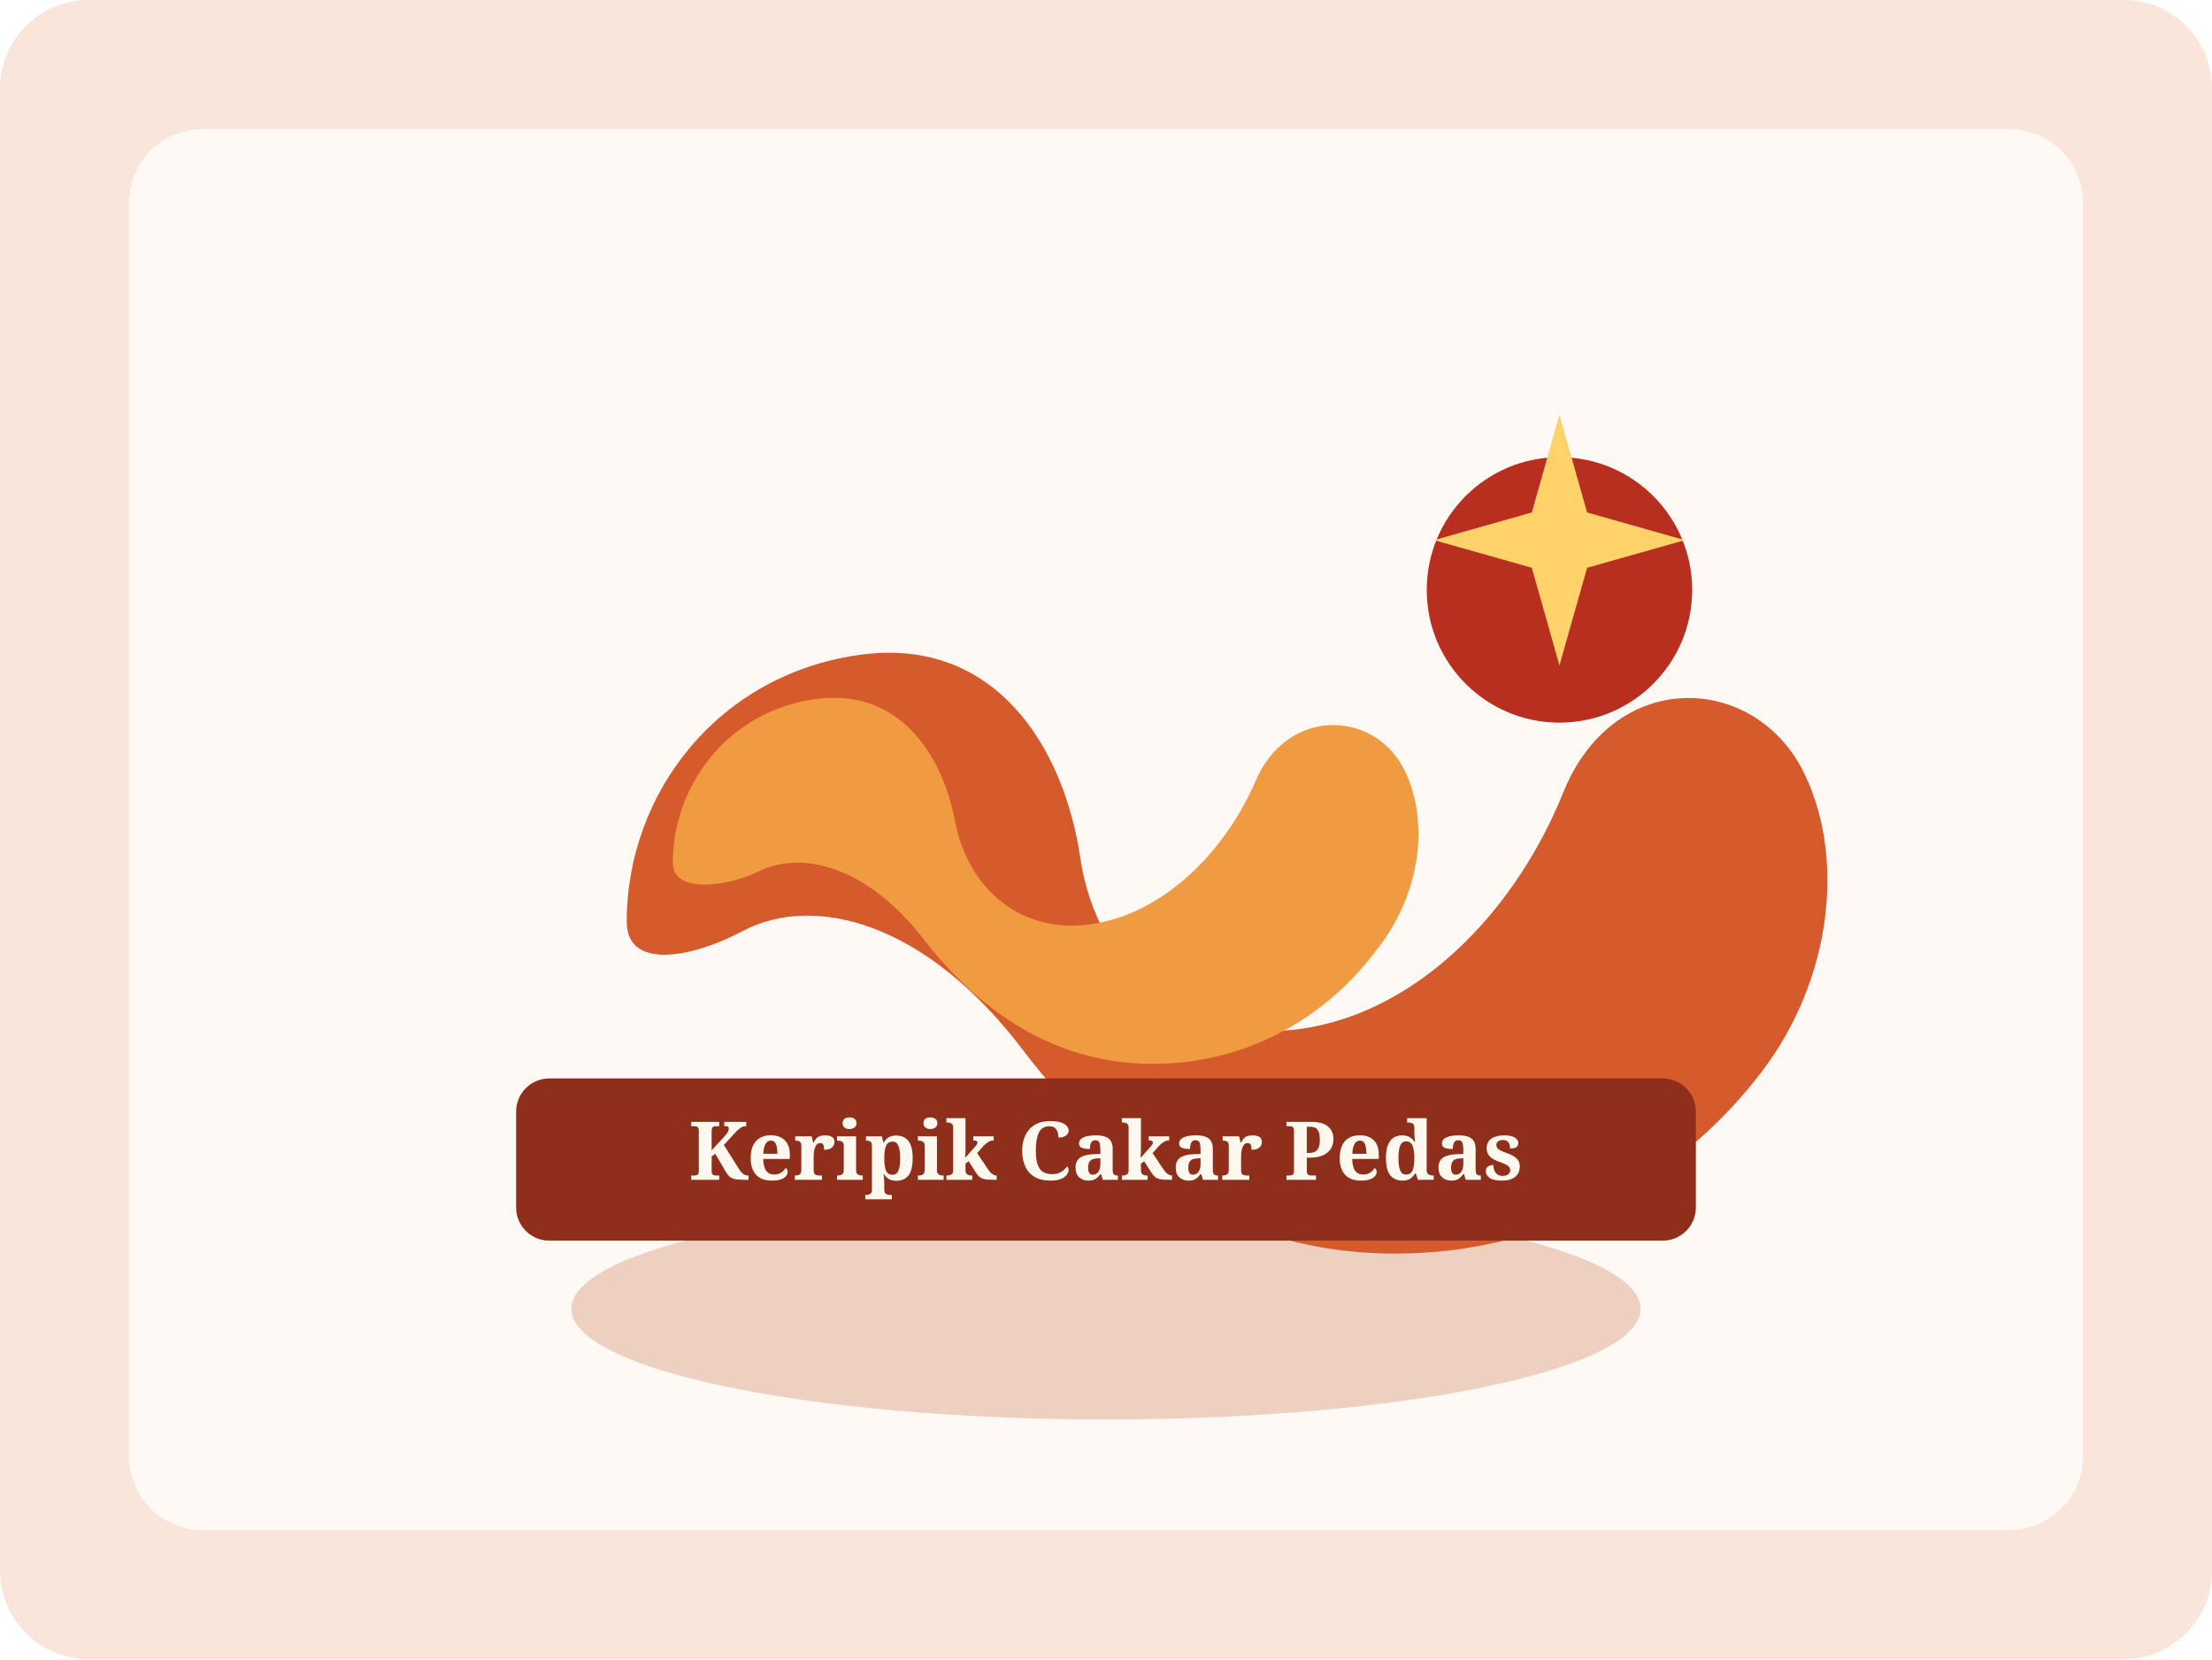
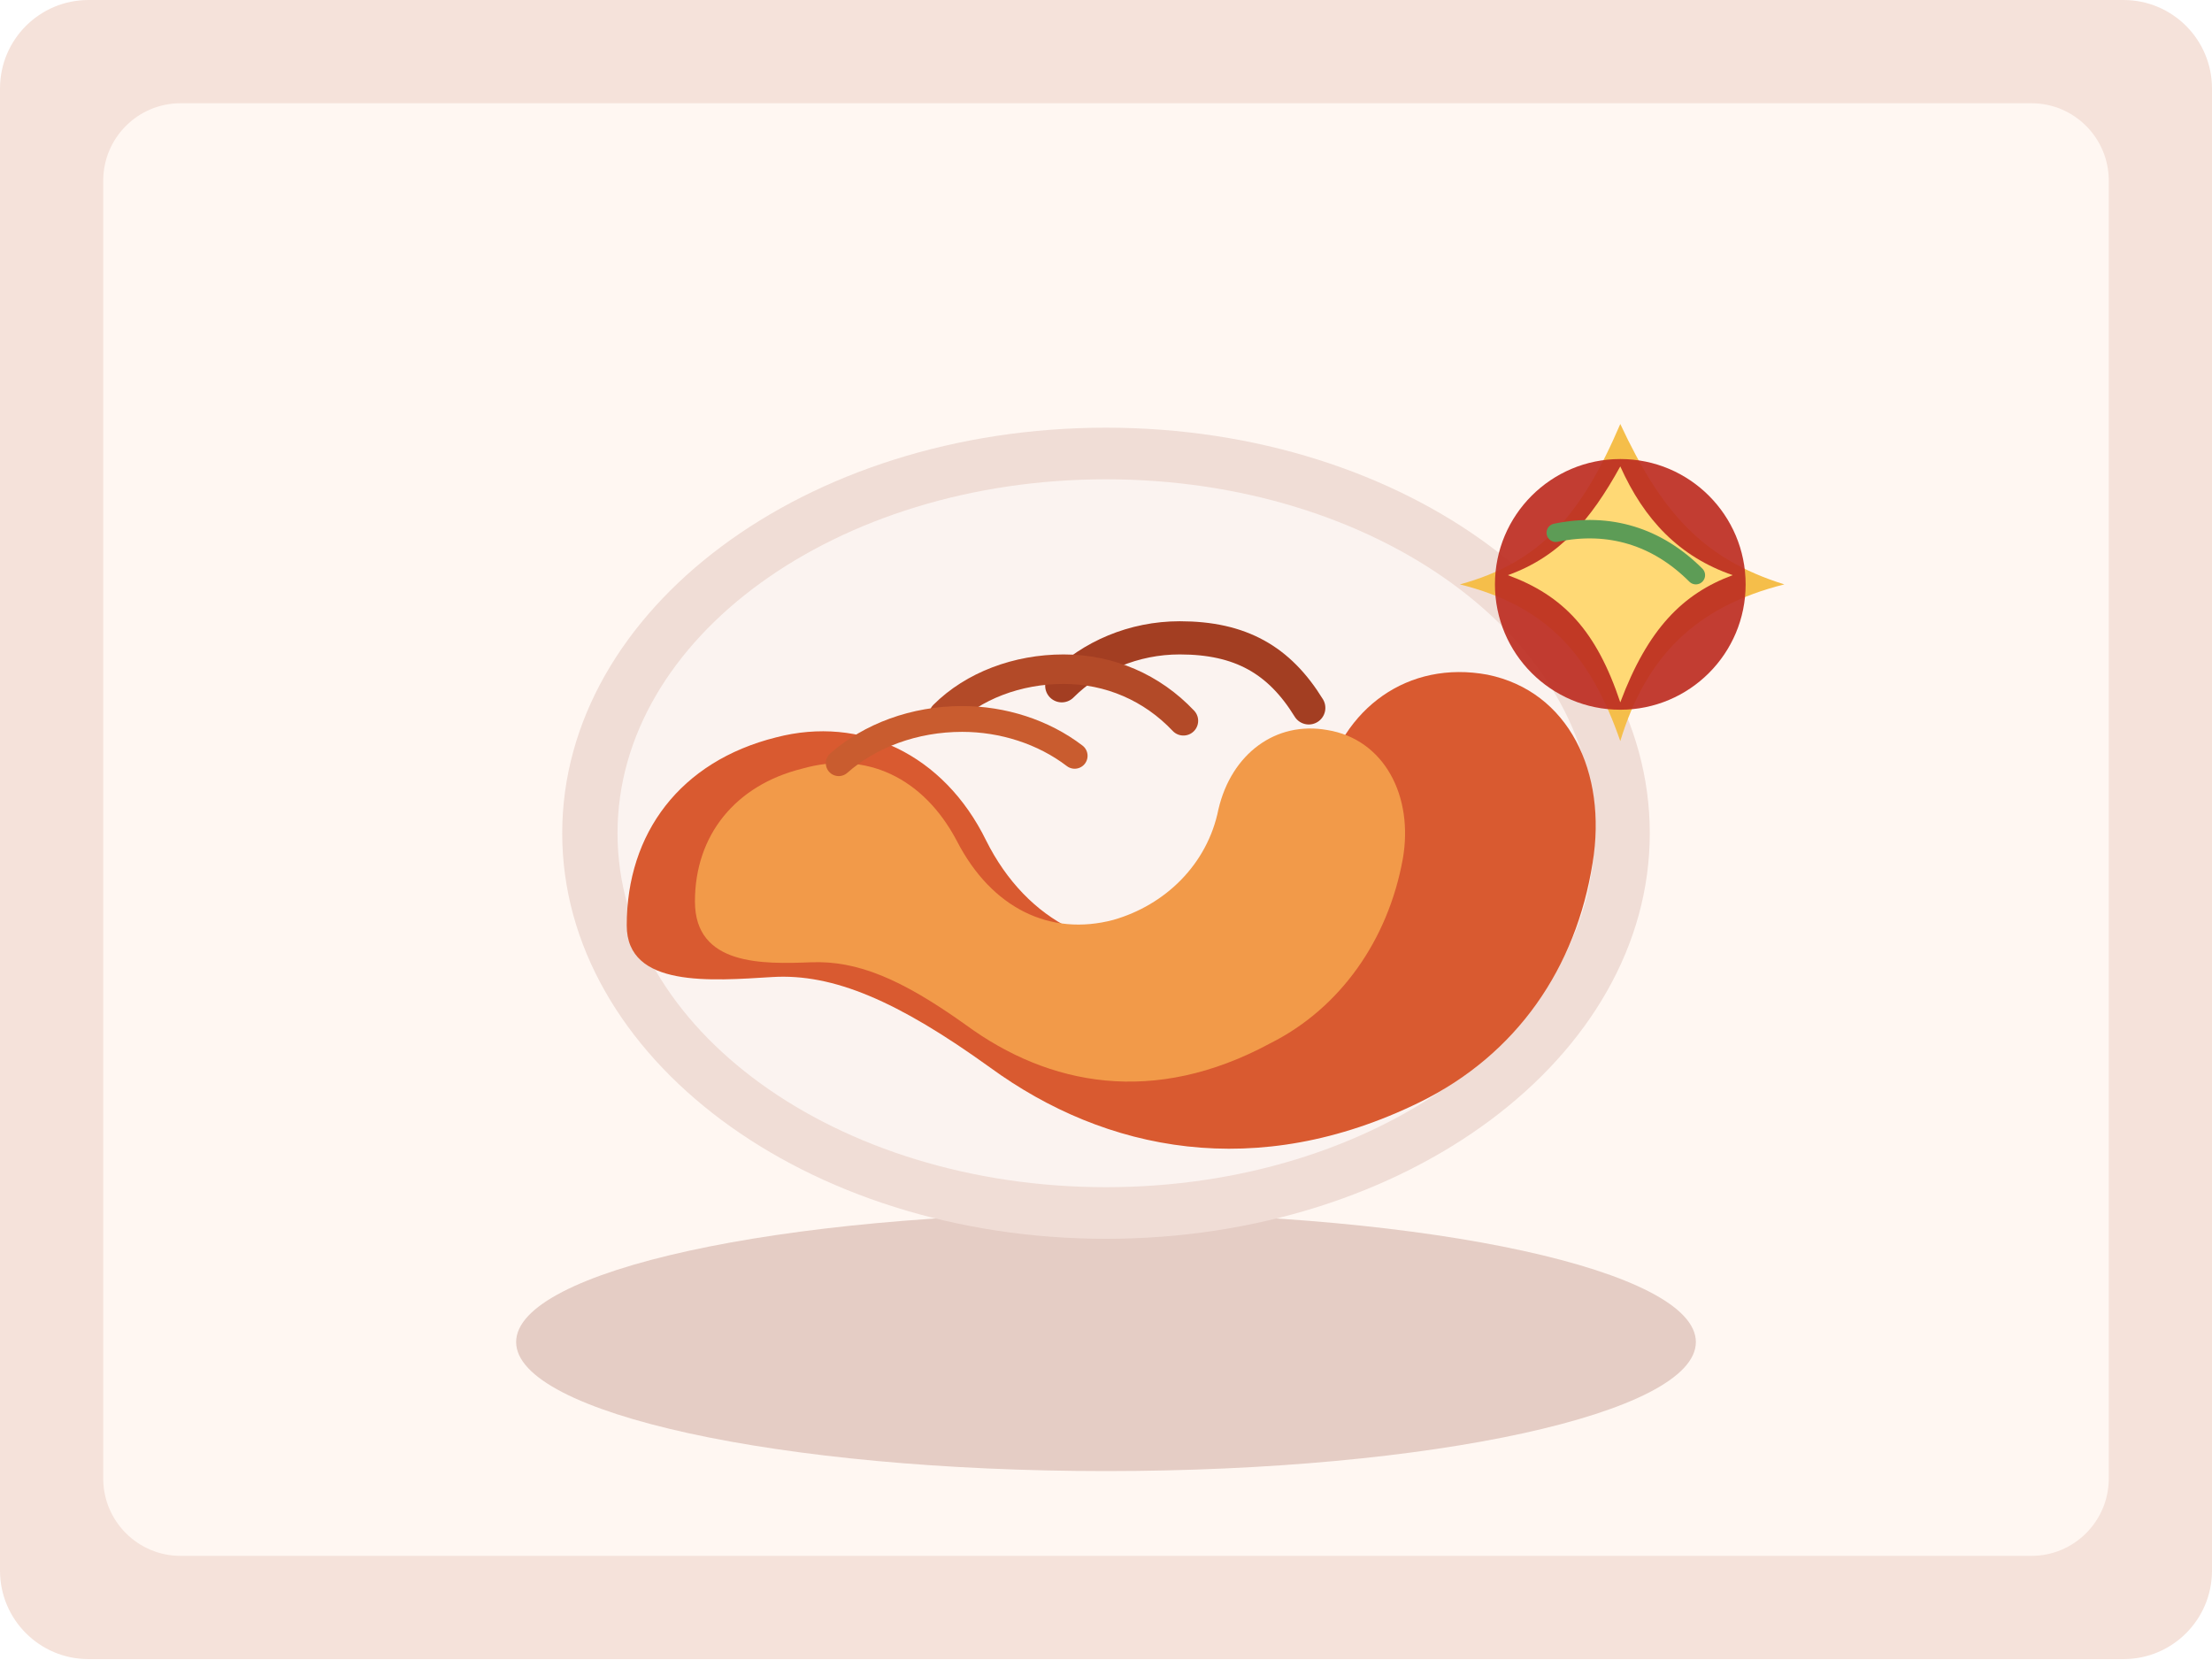
<svg xmlns="http://www.w3.org/2000/svg" width="1200" height="900" viewBox="0 0 1200 900" fill="none">
-   <rect width="1200" height="900" rx="48" fill="#F9E5DA" />
-   <rect x="70" y="70" width="1060" height="760" rx="40" fill="#FFF9F5" />
-   <ellipse cx="600" cy="710" rx="290" ry="60" fill="#EDD0C0" />
-   <path d="M340 500C340 430 390 365 468 355C540 346 577 405 586 465C595 528 648 572 717 556C774 543 823 492 848 430C875 363 949 365 977 416C1002 463 994 531 956 581C915 635 856 669 789 678C676 692 602 631 556 571C502 499 441 485 403 505C377 519 340 527 340 500Z" fill="#D65B2C" />
-   <path d="M365 468C365 426 395 385 444 379C488 374 511 409 518 445C525 483 556 510 599 500C634 492 665 461 681 424C698 384 744 385 761 416C776 444 771 485 747 515C721 550 684 571 644 576C576 584 531 547 503 512C471 469 434 461 411 473C394 481 365 485 365 468Z" fill="#F09B42" />
-   <circle cx="846" cy="320" r="72" fill="#B92F1F" />
-   <path d="M846 225L861 278L914 293L861 308L846 361L831 308L778 293L831 278L846 225Z" fill="#FFD36A" />
-   <rect x="280" y="585" width="640" height="88" rx="18" fill="#8E2E1B" />
-   <text x="600" y="640" text-anchor="middle" fill="#FFF8EF" font-size="44" font-family="Georgia, serif" font-weight="700">Keripik Cakar Pedas</text>
+   <rect width="1200" height="900" rx="48" fill="#F5E2DA" />
+   <rect x="56" y="56" width="1088" height="788" rx="42" fill="#FFF7F2" />
+   <ellipse cx="600" cy="728" rx="320" ry="70" fill="#E5CDC5" />
+   <ellipse cx="600" cy="452" rx="295" ry="220" fill="#F0DDD6" />
+   <ellipse cx="600" cy="452" rx="265" ry="192" fill="#FBF3F0" />
+   <g transform="translate(340 284)">
+     <path d="M0 218C0 168 29 129 81 116C127 104 172 125 195 172C217 216 259 238 304 224C340 212 370 182 378 143C388 100 424 74 467 82C511 91 532 135 524 184C515 241 483 288 430 314C342 357 260 341 197 295C147 259 112 244 79 246C46 248 0 252 0 218Z" fill="#D95A30" />
+     <path d="M37 205C37 169 59 142 95 133C130 123 161 138 179 172C198 209 230 224 264 215C292 207 315 185 321 155C328 125 352 107 380 112C411 117 427 148 421 182C413 226 387 263 349 282C286 316 229 305 184 272C149 247 125 237 100 238C74 239 37 240 37 205Z" fill="#F29A49" />
+     <path d="M236 88C252 72 275 62 300 62C333 62 354 74 370 100" stroke="#A33E22" stroke-width="18" stroke-linecap="round" />
+     <path d="M172 104C188 88 212 79 237 79C262 79 285 89 302 107" stroke="#B34A28" stroke-width="16" stroke-linecap="round" />
+     <path d="M115 130C132 115 156 106 182 106C204 106 226 113 243 126" stroke="#C95C2F" stroke-width="14" stroke-linecap="round" />
+   </g>
+   <g transform="translate(836 230)">
+     <path d="M43 0C65 47 87 73 132 87C84 99 57 126 43 172C27 126 4 99 -44 87C0 75 22 49 43 0Z" fill="#F5BE4A" />
+     <circle cx="43" cy="87" r="68" fill="#BD2E22" fill-opacity="0.92" />
+     <path d="M43 23C56 52 75 72 104 82C77 92 58 111 43 151C30 112 12 93 -18 82C10 72 27 52 43 23Z" fill="#FFD975" />
+   </g>
+   <path d="M844 289C873 283 899 291 920 312" stroke="#5D9C56" stroke-width="10" stroke-linecap="round" />
</svg>
